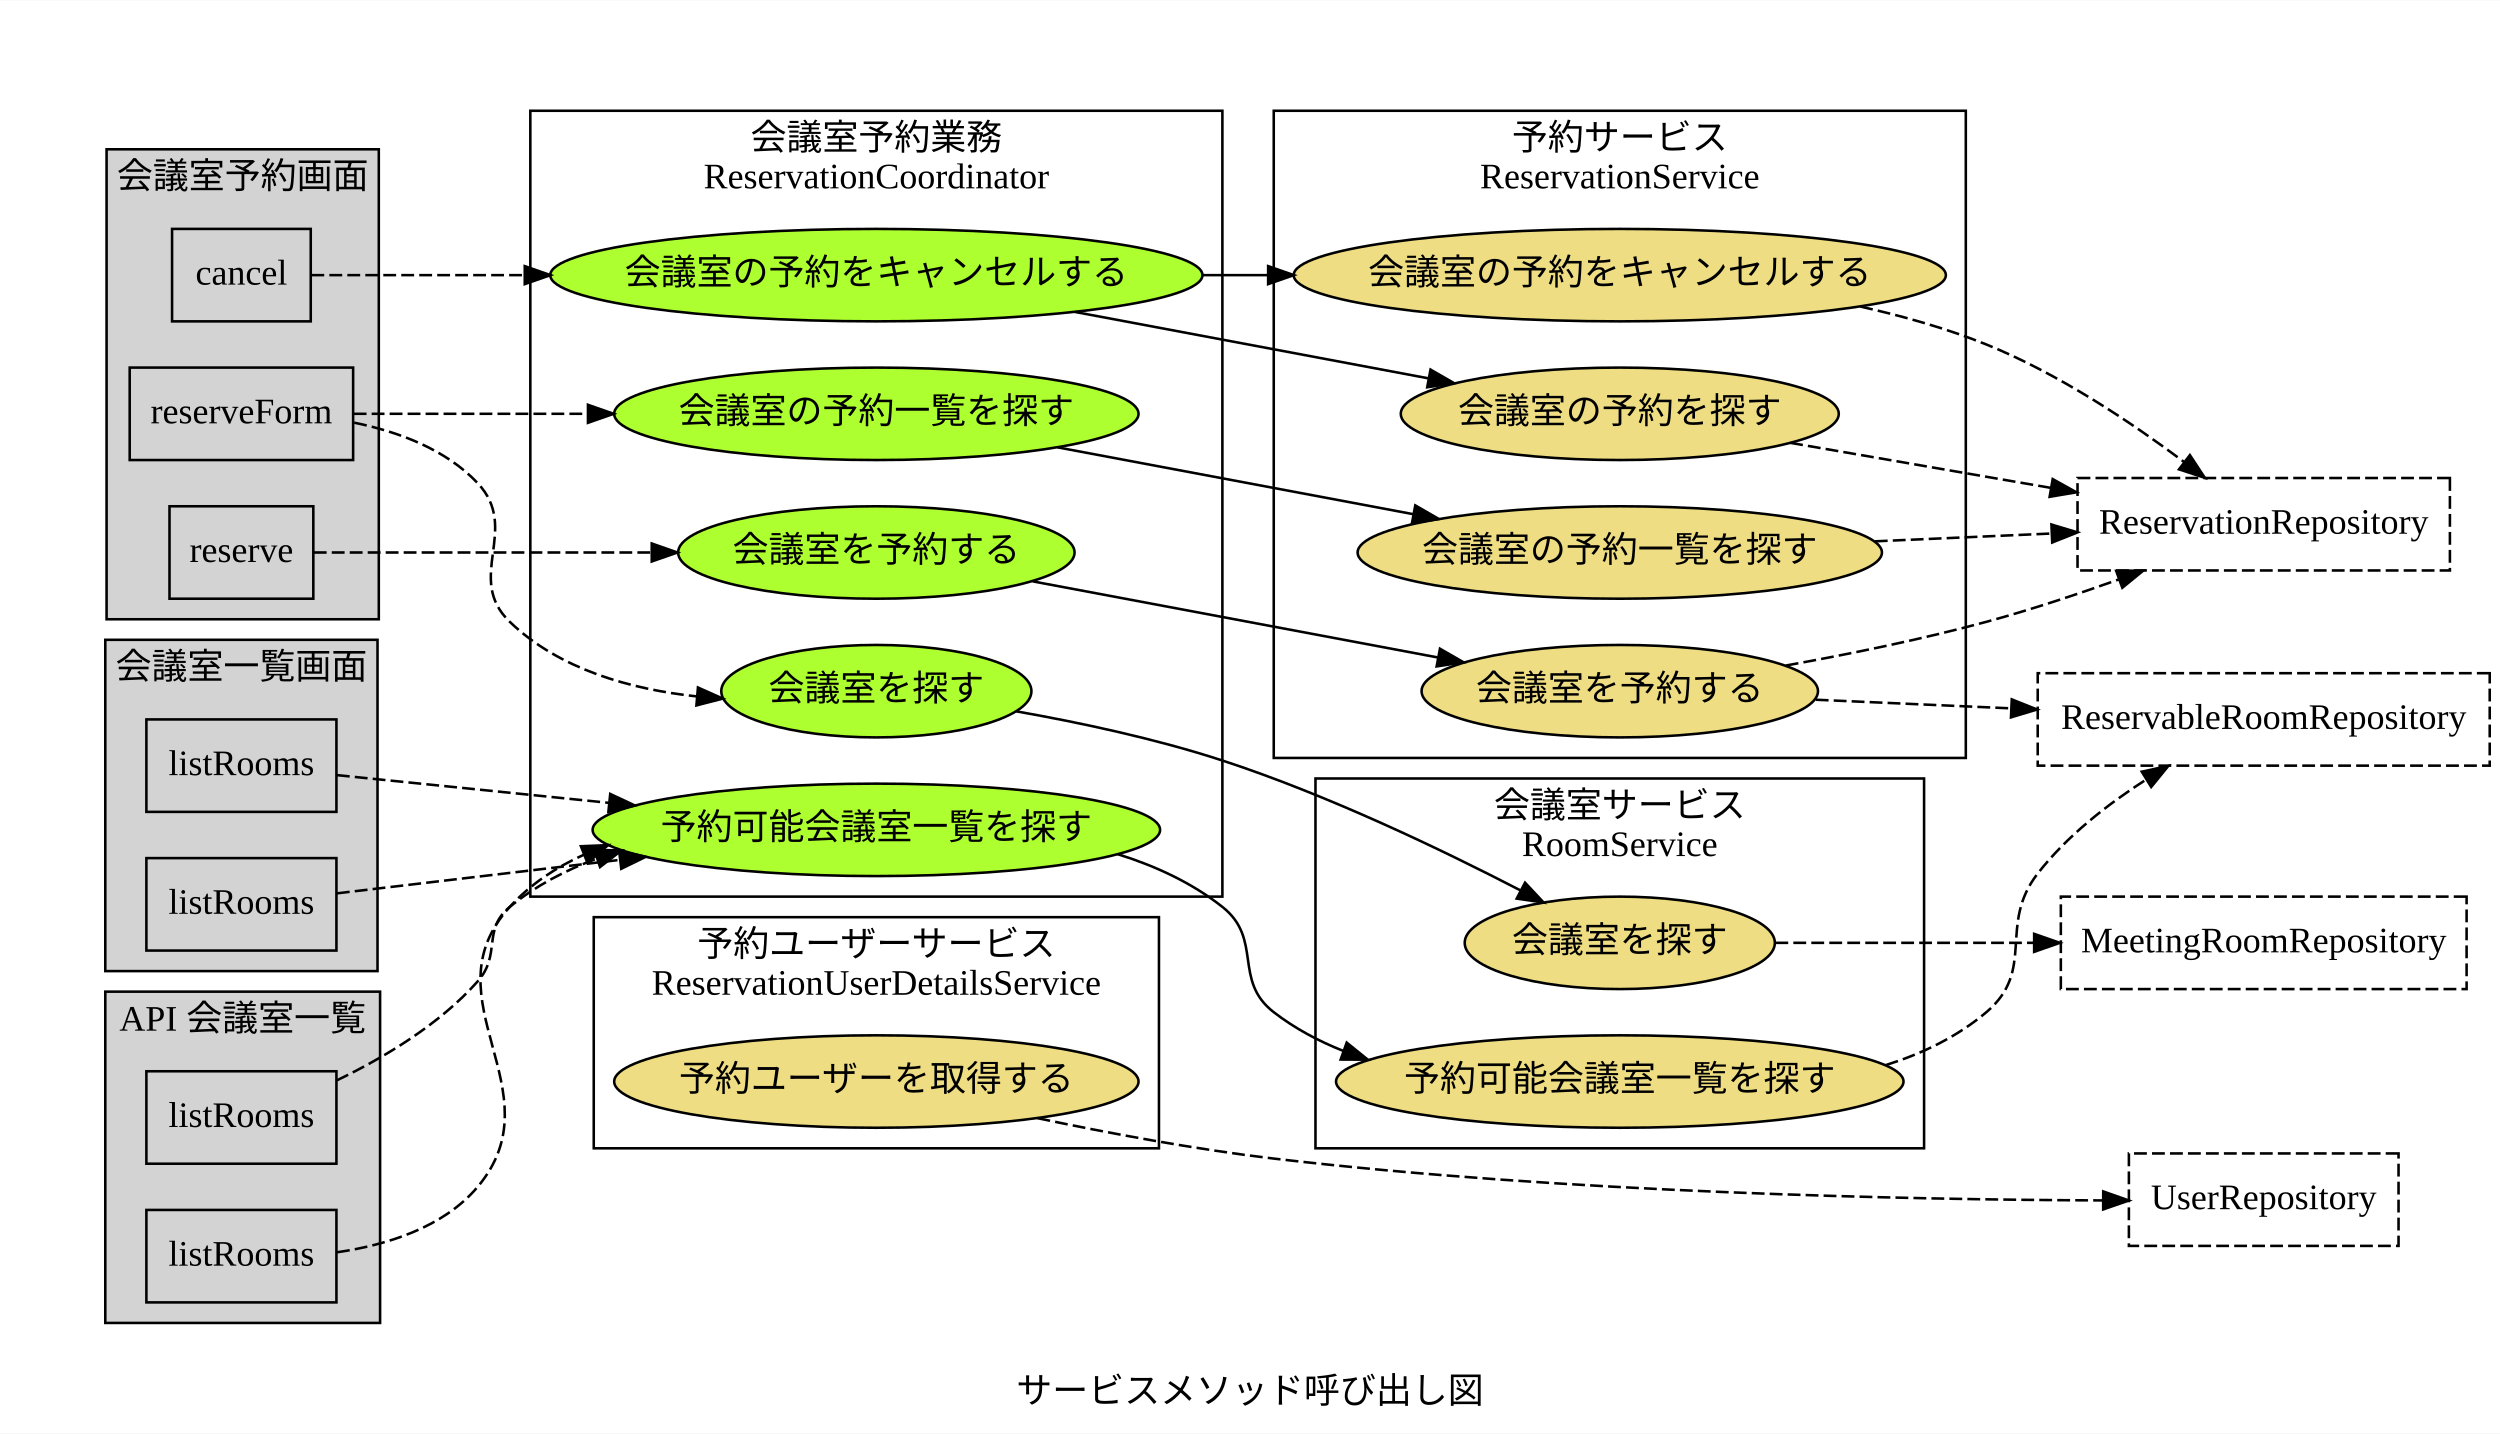
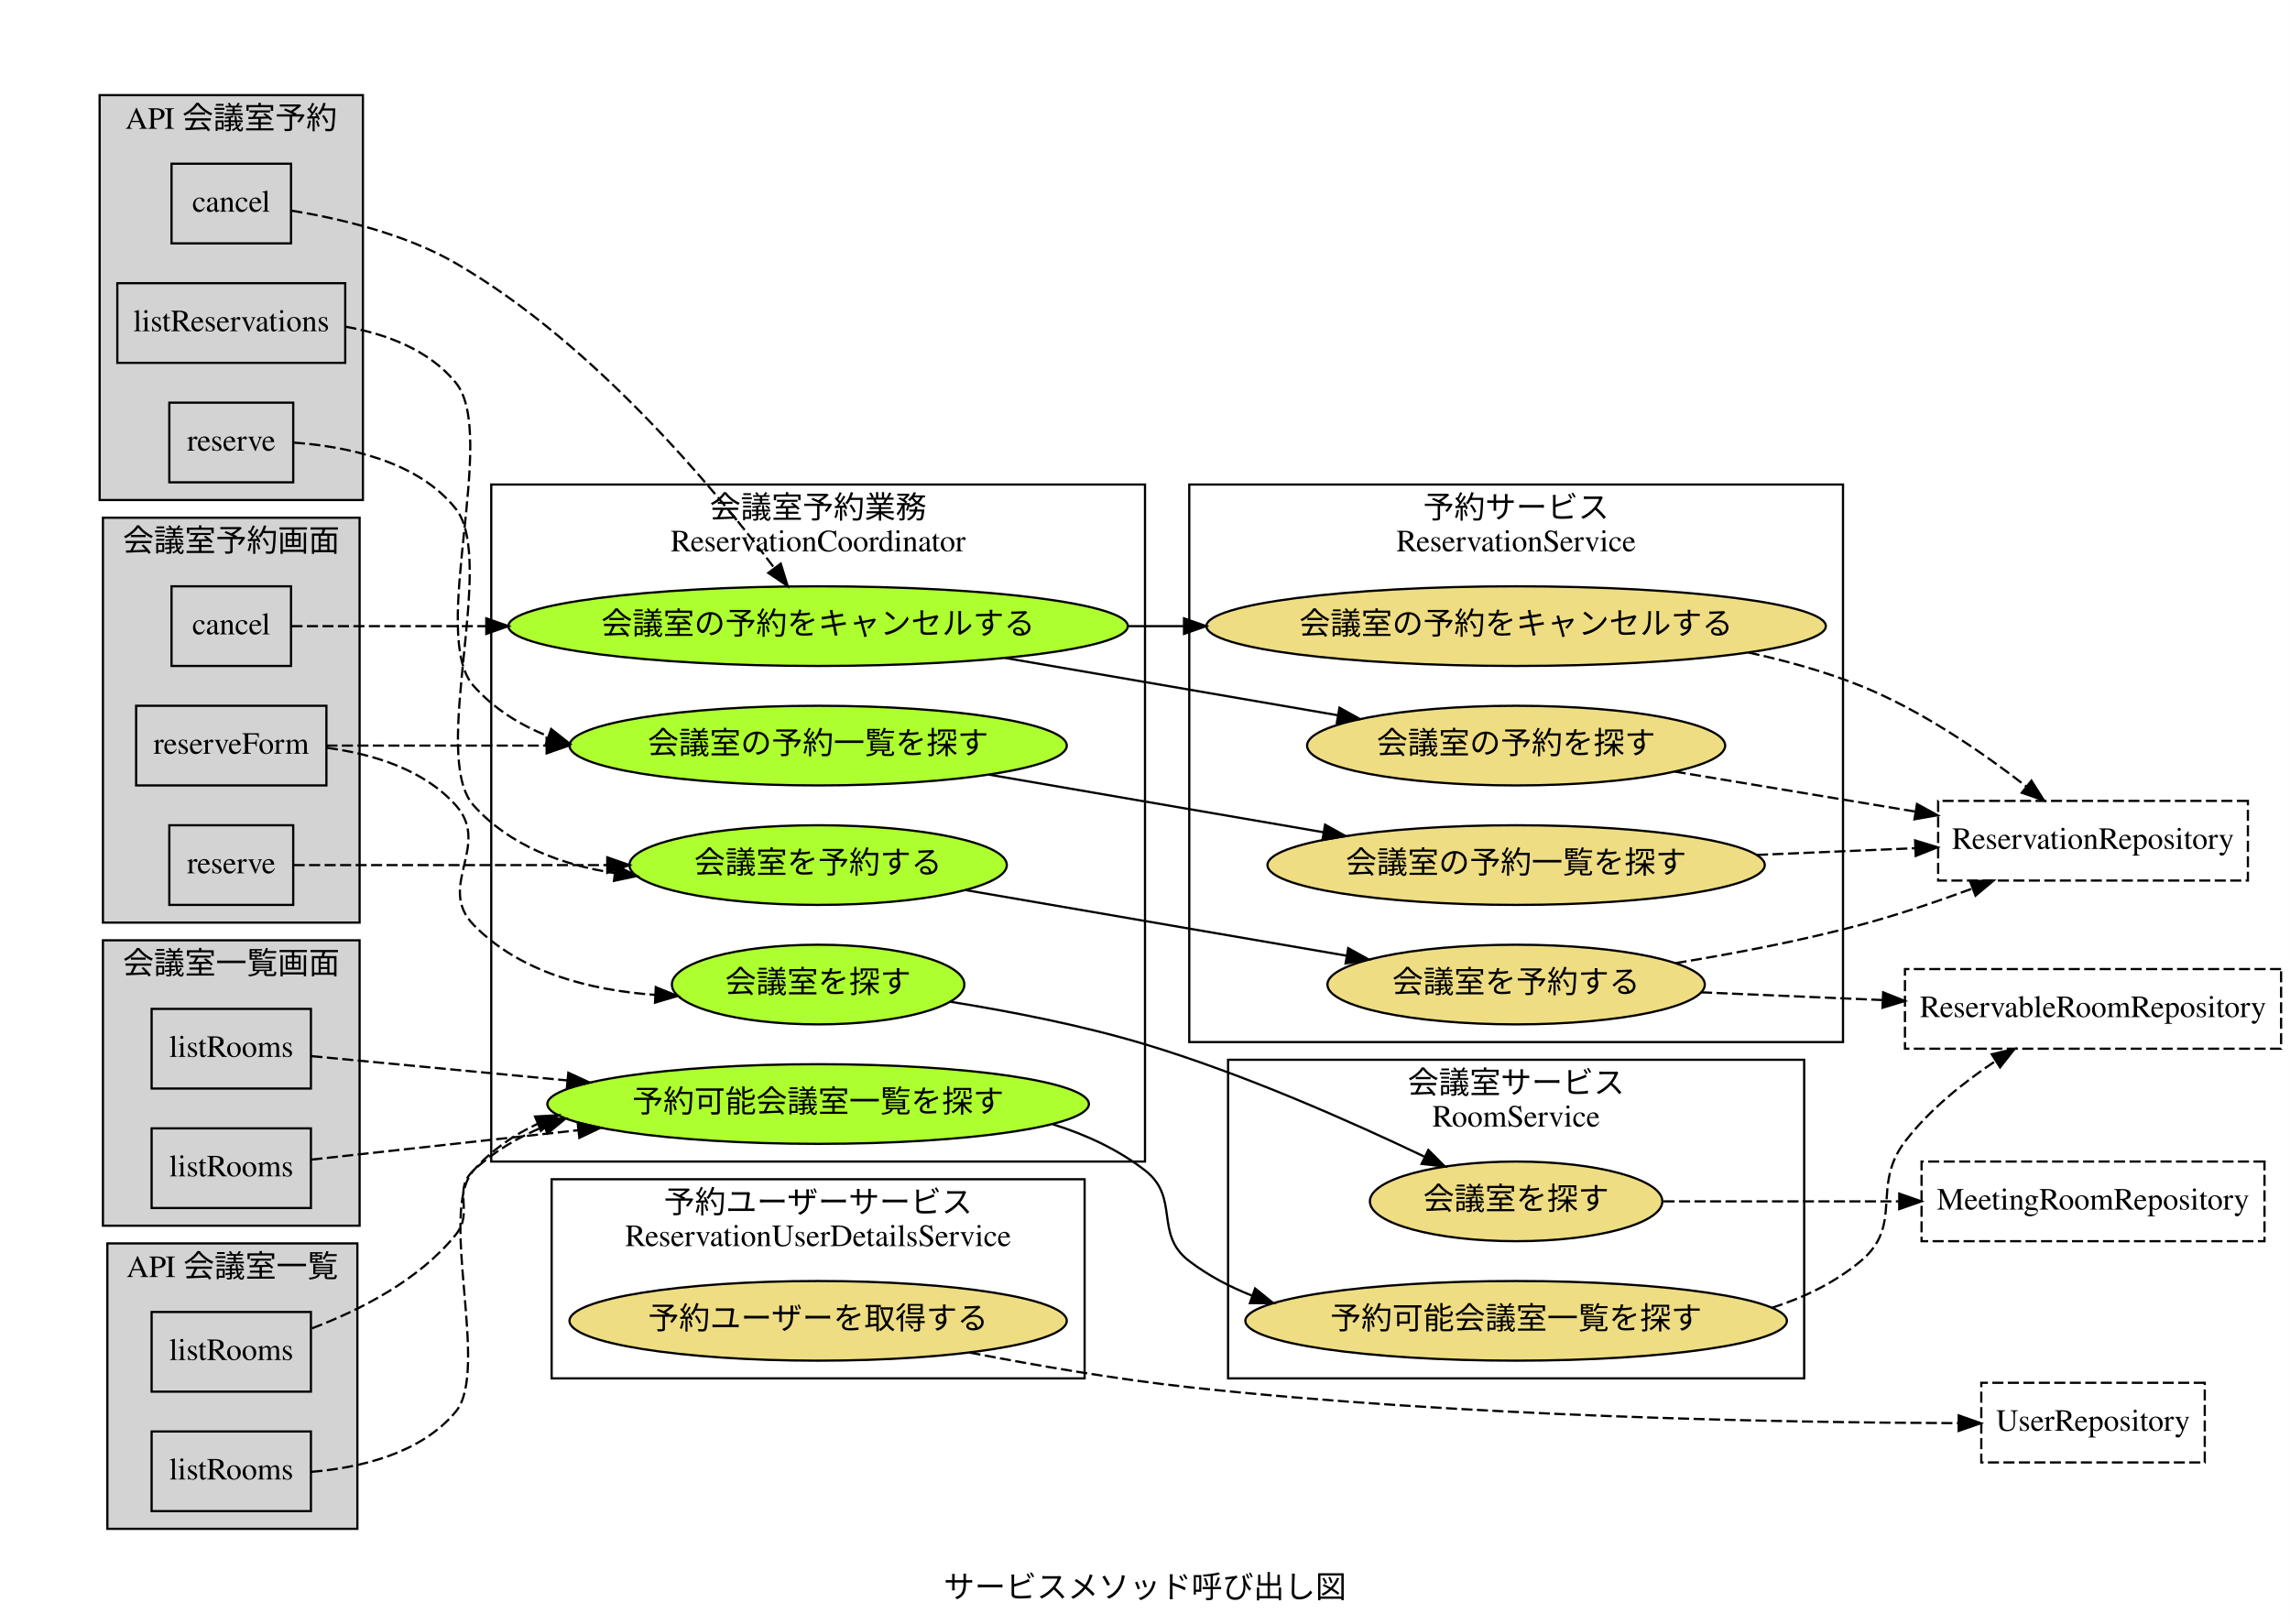
- <svg xmlns="http://www.w3.org/2000/svg" xmlns:xlink="http://www.w3.org/1999/xlink" width="973px" height="558px" viewBox="0.00 0.00 973.46 558.00">
-   <g id="graph0" class="graph" transform="scale(1.0 1.0) rotate(0) translate(4 554)">
-     <polygon fill="white" stroke="none" points="-4,4 -4,-554 969.455,-554 969.455,4 -4,4" />
-     <text text-anchor="middle" x="482.728" y="-7.8" font-family="Times New Roman,serif" font-size="14.00">
-             サービスメソッド呼び出し図
-         </text>
+ <svg xmlns="http://www.w3.org/2000/svg" xmlns:xlink="http://www.w3.org/1999/xlink" width="1035px" height="734px" viewBox="0.00 0.00 1034.95 734.00">
+   <g id="graph0" class="graph" transform="scale(1.0 1.0) rotate(0) translate(4 730)">
+     <polygon fill="white" stroke="transparent" points="-4,4 -4,-730 1030.95,-730 1030.95,4 -4,4" />
+     <text text-anchor="middle" x="513.48" y="-7.8" font-family="Times,serif" font-size="14.00">サービスメソッド呼び出し図</text>
    <g id="clust1" class="cluster">
            </g>
    <g id="clust2" class="cluster">
-       <polygon fill="none" stroke="black" points="491.978,-259 491.978,-511 761.455,-511 761.455,-259 491.978,-259" />
-       <text text-anchor="middle" x="626.716" y="-495.8" font-family="Times New Roman,serif" font-size="14.00">
-                 予約サービス
-             </text>
-       <text text-anchor="middle" x="626.716" y="-480.8" font-family="Times New Roman,serif" font-size="14.00">
+       <polygon fill="none" stroke="black" points="533.48,-259 533.48,-511 828.95,-511 828.95,-259 533.48,-259" />
+       <text text-anchor="middle" x="681.21" y="-495.8" font-family="Times,serif" font-size="14.00">予約サービス</text>
+       <text text-anchor="middle" x="681.21" y="-480.8" font-family="Times,serif" font-size="14.00">
                ReservationService
            </text>
    </g>
    <g id="clust3" class="cluster">
-       <polygon fill="none" stroke="black" points="202.5,-205 202.5,-511 471.978,-511 471.978,-205 202.5,-205" />
-       <text text-anchor="middle" x="337.239" y="-495.8" font-family="Times New Roman,serif" font-size="14.00">
-                 会議室予約業務
-             </text>
-       <text text-anchor="middle" x="337.239" y="-480.8" font-family="Times New Roman,serif" font-size="14.00">
+       <polygon fill="none" stroke="black" points="218,-205 218,-511 513.48,-511 513.48,-205 218,-205" />
+       <text text-anchor="middle" x="365.74" y="-495.8" font-family="Times,serif" font-size="14.00">会議室予約業務</text>
+       <text text-anchor="middle" x="365.74" y="-480.8" font-family="Times,serif" font-size="14.00">
                ReservationCoordinator
            </text>
    </g>
    <g id="clust4" class="cluster">
-       <polygon fill="none" stroke="black" points="508.226,-107 508.226,-251 745.206,-251 745.206,-107 508.226,-107" />
-       <text text-anchor="middle" x="626.716" y="-235.8" font-family="Times New Roman,serif" font-size="14.00">
-                 会議室サービス
-             </text>
-       <text text-anchor="middle" x="626.716" y="-220.8" font-family="Times New Roman,serif" font-size="14.00">
-                 RoomService
+       <polygon fill="none" stroke="black" points="551.02,-107 551.02,-251 811.4,-251 811.4,-107 551.02,-107" />
+       <text text-anchor="middle" x="681.21" y="-235.8" font-family="Times,serif" font-size="14.00">会議室サービス</text>
+       <text text-anchor="middle" x="681.21" y="-220.8" font-family="Times,serif" font-size="14.00">RoomService
            </text>
    </g>
    <g id="clust5" class="cluster">
-       <polygon fill="none" stroke="black" points="227.198,-107 227.198,-197 447.28,-197 447.28,-107 227.198,-107" />
-       <text text-anchor="middle" x="337.239" y="-181.8" font-family="Times New Roman,serif" font-size="14.00">
-                 予約ユーザーサービス
-             </text>
-       <text text-anchor="middle" x="337.239" y="-166.8" font-family="Times New Roman,serif" font-size="14.00">
+       <polygon fill="none" stroke="black" points="245.3,-107 245.3,-197 486.18,-197 486.18,-107 245.3,-107" />
+       <text text-anchor="middle" x="365.74" y="-181.8" font-family="Times,serif" font-size="14.00">予約ユーザーサービス
+             </text>
+       <text text-anchor="middle" x="365.74" y="-166.8" font-family="Times,serif" font-size="14.00">
                ReservationUserDetailsService
            </text>
    </g>
    <g id="clust6" class="cluster">
            </g>
    <g id="clust7" class="cluster">
-       <polygon fill="lightgrey" stroke="black" points="37.5,-313 37.5,-496 143.5,-496 143.5,-313 37.5,-313" />
-       <text text-anchor="middle" x="90.5" y="-480.8" font-family="Times New Roman,serif" font-size="14.00">
-                 会議室予約画面
-             </text>
+       <polygon fill="lightgrey" stroke="black" points="42.5,-313 42.5,-496 158.5,-496 158.5,-313 42.5,-313" />
+       <text text-anchor="middle" x="100.5" y="-480.8" font-family="Times,serif" font-size="14.00">会議室予約画面</text>
    </g>
    <g id="clust8" class="cluster">
-       <polygon fill="lightgrey" stroke="black" points="37,-176 37,-305 143,-305 143,-176 37,-176" />
-       <text text-anchor="middle" x="90" y="-289.8" font-family="Times New Roman,serif" font-size="14.00">会議室一覧画面
-             </text>
+       <polygon fill="lightgrey" stroke="black" points="44.5,-39 44.5,-168 157.5,-168 157.5,-39 44.5,-39" />
+       <text text-anchor="middle" x="101" y="-152.8" font-family="Times,serif" font-size="14.00">API 会議室一覧</text>
    </g>
    <g id="clust9" class="cluster">
-       <polygon fill="lightgrey" stroke="black" points="37,-39 37,-168 144,-168 144,-39 37,-39" />
-       <text text-anchor="middle" x="90.5" y="-152.8" font-family="Times New Roman,serif" font-size="14.00">API
-                 会議室一覧
-             </text>
+       <polygon fill="lightgrey" stroke="black" points="41,-504 41,-687 160,-687 160,-504 41,-504" />
+       <text text-anchor="middle" x="100.5" y="-671.8" font-family="Times,serif" font-size="14.00">API 会議室予約</text>
+     </g>
+     <g id="clust10" class="cluster">
+       <polygon fill="lightgrey" stroke="black" points="42.5,-176 42.5,-305 158.5,-305 158.5,-176 42.5,-176" />
+       <text text-anchor="middle" x="100.5" y="-289.8" font-family="Times,serif" font-size="14.00">会議室一覧画面</text>
    </g>
    <g id="node1" class="node">
      <g id="a_node1">
        <a xlink:href="https://github.com/system-sekkei/library/tree/master/src/main/java/mrs/application/coordinator/reservation/ReservationCoordinator.java" xlink:title="ReservationCoordinator.cancelReservedMeetingRoom(ReservationId)">
-           <ellipse fill="greenyellow" stroke="black" cx="337.239" cy="-447" rx="126.978" ry="18" />
-           <text text-anchor="middle" x="337.239" y="-443.3" font-family="Times New Roman,serif" font-size="14.00">会議室の予約をキャンセルする
+           <ellipse fill="greenyellow" stroke="black" cx="365.74" cy="-447" rx="139.98" ry="18" />
+           <text text-anchor="middle" x="365.74" y="-443.3" font-family="Times,serif" font-size="14.00">
+                         会議室の予約をキャンセルする
                    </text>
        </a>
      </g>
    </g>
    <g id="node2" class="node">
      <g id="a_node2">
        <a xlink:href="https://github.com/system-sekkei/library/tree/master/src/main/java/mrs/application/service/reservation/ReservationService.java" xlink:title="ReservationService.cancel(Reservation)">
-           <ellipse fill="#eedd82" stroke="black" cx="626.716" cy="-447" rx="126.978" ry="18" />
-           <text text-anchor="middle" x="626.716" y="-443.3" font-family="Times New Roman,serif" font-size="14.00">会議室の予約をキャンセルする
+           <ellipse fill="#eedd82" stroke="black" cx="681.21" cy="-447" rx="139.98" ry="18" />
+           <text text-anchor="middle" x="681.21" y="-443.3" font-family="Times,serif" font-size="14.00">
+                         会議室の予約をキャンセルする
                    </text>
        </a>
      </g>
    </g>
    <g id="edge1" class="edge">
-       <path fill="none" stroke="black" d="M464.331,-447C472.696,-447 481.143,-447 489.555,-447" />
-       <polygon fill="black" stroke="black" points="489.791,-450.5 499.791,-447 489.791,-443.5 489.791,-450.5" />
+       <path fill="none" stroke="black" d="M505.6,-447C513.98,-447 522.44,-447 530.86,-447" />
+       <polygon fill="black" stroke="black" points="531.11,-450.5 541.11,-447 531.11,-443.5 531.11,-450.5" />
    </g>
    <g id="node3" class="node">
      <g id="a_node3">
        <a xlink:href="https://github.com/system-sekkei/library/tree/master/src/main/java/mrs/application/service/reservation/ReservationService.java" xlink:title="ReservationService.findOne(ReservationId)">
-           <ellipse fill="#eedd82" stroke="black" cx="626.716" cy="-393" rx="85.285" ry="18" />
-           <text text-anchor="middle" x="626.716" y="-389.3" font-family="Times New Roman,serif" font-size="14.00">会議室の予約を探す
+           <ellipse fill="#eedd82" stroke="black" cx="681.21" cy="-393" rx="94.48" ry="18" />
+           <text text-anchor="middle" x="681.21" y="-389.3" font-family="Times,serif" font-size="14.00">
+                         会議室の予約を探す
                    </text>
        </a>
      </g>
    </g>
    <g id="edge2" class="edge">
-       <path fill="none" stroke="black" d="M414.523,-432.671C457.179,-424.658 510.087,-414.72 552.275,-406.795" />
-       <polygon fill="black" stroke="black" points="553.022,-410.216 562.204,-404.93 551.73,-403.337 553.022,-410.216" />
-     </g>
-     <g id="node22" class="node">
-       <polygon fill="none" stroke="black" stroke-dasharray="5,2" points="949.955,-368 804.955,-368 804.955,-332 949.955,-332 949.955,-368" />
-       <text text-anchor="middle" x="877.455" y="-346.3" font-family="Times New Roman,serif" font-size="14.00">
+       <path fill="none" stroke="black" d="M450.33,-432.6C496.97,-424.57 554.74,-414.61 600.7,-406.7" />
+       <polygon fill="black" stroke="black" points="601.36,-410.13 610.62,-404.99 600.17,-403.24 601.36,-410.13" />
+     </g>
+     <g id="node25" class="node">
+       <polygon fill="none" stroke="black" stroke-dasharray="5,2" points="1011.95,-368 871.95,-368 871.95,-332 1011.95,-332 1011.95,-368" />
+       <text text-anchor="middle" x="941.95" y="-346.3" font-family="Times,serif" font-size="14.00">
                ReservationRepository
            </text>
    </g>
-     <g id="edge15" class="edge">
-       <path fill="none" stroke="black" stroke-dasharray="5,2" d="M720.34,-434.772C737.023,-431.056 754.009,-426.237 769.455,-420 797.496,-408.677 825.994,-389.582 846.521,-374.194" />
-       <polygon fill="black" stroke="black" points="848.709,-376.927 854.53,-368.074 844.459,-371.364 848.709,-376.927" />
-     </g>
-     <g id="edge16" class="edge">
-       <path fill="none" stroke="black" stroke-dasharray="5,2" d="M693.069,-381.702C724.115,-376.335 761.549,-369.864 794.478,-364.172" />
-       <polygon fill="black" stroke="black" points="795.283,-367.584 804.541,-362.432 794.091,-360.687 795.283,-367.584" />
+     <g id="edge18" class="edge">
+       <path fill="none" stroke="black" stroke-dasharray="5,2" d="M786.27,-435.04C803.55,-431.31 821.01,-426.41 836.95,-420 864.33,-408.98 891.89,-389.99 911.76,-374.57" />
+       <polygon fill="black" stroke="black" points="914.11,-377.16 919.77,-368.21 909.76,-371.68 914.11,-377.16" />
+     </g>
+     <g id="edge19" class="edge">
+       <path fill="none" stroke="black" stroke-dasharray="5,2" d="M752.91,-381.25C786.55,-375.66 826.9,-368.95 861.58,-363.19" />
+       <polygon fill="black" stroke="black" points="862.39,-366.6 871.68,-361.51 861.24,-359.7 862.39,-366.6" />
    </g>
    <g id="node4" class="node">
      <g id="a_node4">
        <a xlink:href="https://github.com/system-sekkei/library/tree/master/src/main/java/mrs/application/coordinator/reservation/ReservationCoordinator.java" xlink:title="ReservationCoordinator.searchReservations(ReservableRoomId)">
-           <ellipse fill="greenyellow" stroke="black" cx="337.239" cy="-393" rx="102.082" ry="18" />
-           <text text-anchor="middle" x="337.239" y="-389.3" font-family="Times New Roman,serif" font-size="14.00">会議室の予約一覧を探す
+           <ellipse fill="greenyellow" stroke="black" cx="365.74" cy="-393" rx="112.38" ry="18" />
+           <text text-anchor="middle" x="365.74" y="-389.3" font-family="Times,serif" font-size="14.00">
+                         会議室の予約一覧を探す
                    </text>
        </a>
      </g>
    </g>
    <g id="node5" class="node">
      <g id="a_node5">
        <a xlink:href="https://github.com/system-sekkei/library/tree/master/src/main/java/mrs/application/service/reservation/ReservationService.java" xlink:title="ReservationService.findReservations(ReservableRoomId)">
-           <ellipse fill="#eedd82" stroke="black" cx="626.716" cy="-339" rx="102.082" ry="18" />
-           <text text-anchor="middle" x="626.716" y="-335.3" font-family="Times New Roman,serif" font-size="14.00">会議室の予約一覧を探す
+           <ellipse fill="#eedd82" stroke="black" cx="681.21" cy="-339" rx="112.38" ry="18" />
+           <text text-anchor="middle" x="681.21" y="-335.3" font-family="Times,serif" font-size="14.00">
+                         会議室の予約一覧を探す
                    </text>
        </a>
      </g>
    </g>
    <g id="edge3" class="edge">
-       <path fill="none" stroke="black" d="M407.829,-379.928C449.607,-372.08 502.894,-362.071 546.313,-353.915" />
-       <polygon fill="black" stroke="black" points="547.087,-357.331 556.269,-352.045 545.795,-350.451 547.087,-357.331" />
-     </g>
-     <g id="edge17" class="edge">
-       <path fill="none" stroke="black" stroke-dasharray="5,2" d="M726.024,-343.347C748.767,-344.353 772.726,-345.413 794.674,-346.383" />
-       <polygon fill="black" stroke="black" points="794.792,-349.892 804.937,-346.837 795.101,-342.899 794.792,-349.892" />
+       <path fill="none" stroke="black" d="M443.02,-379.86C488.7,-371.99 546.9,-361.97 594.21,-353.82" />
+       <polygon fill="black" stroke="black" points="594.87,-357.25 604.13,-352.11 593.68,-350.35 594.87,-357.25" />
+     </g>
+     <g id="edge20" class="edge">
+       <path fill="none" stroke="black" stroke-dasharray="5,2" d="M790.07,-343.59C814,-344.6 838.94,-345.66 861.49,-346.62" />
+       <polygon fill="black" stroke="black" points="861.53,-350.13 871.67,-347.05 861.82,-343.13 861.53,-350.13" />
    </g>
    <g id="node6" class="node">
      <g id="a_node6">
        <a xlink:href="https://github.com/system-sekkei/library/tree/master/src/main/java/mrs/application/coordinator/reservation/ReservationCoordinator.java" xlink:title="ReservationCoordinator.reserveMeetingRoom(ReservedTime, ReservableRoom, ReservationUserDetails)">
-           <ellipse fill="greenyellow" stroke="black" cx="337.239" cy="-339" rx="77.187" ry="18" />
-           <text text-anchor="middle" x="337.239" y="-335.3" font-family="Times New Roman,serif" font-size="14.00">会議室を予約する
+           <ellipse fill="greenyellow" stroke="black" cx="365.74" cy="-339" rx="85.29" ry="18" />
+           <text text-anchor="middle" x="365.74" y="-335.3" font-family="Times,serif" font-size="14.00">
+                         会議室を予約する
                    </text>
        </a>
      </g>
    </g>
    <g id="node7" class="node">
      <g id="a_node7">
        <a xlink:href="https://github.com/system-sekkei/library/tree/master/src/main/java/mrs/application/service/reservation/ReservationService.java" xlink:title="ReservationService.reserve(Reservation)">
-           <ellipse fill="#eedd82" stroke="black" cx="626.716" cy="-285" rx="77.187" ry="18" />
-           <text text-anchor="middle" x="626.716" y="-281.3" font-family="Times New Roman,serif" font-size="14.00">会議室を予約する
+           <ellipse fill="#eedd82" stroke="black" cx="681.21" cy="-285" rx="85.29" ry="18" />
+           <text text-anchor="middle" x="681.21" y="-281.3" font-family="Times,serif" font-size="14.00">
+                         会議室を予約する
                    </text>
        </a>
      </g>
    </g>
    <g id="edge4" class="edge">
-       <path fill="none" stroke="black" d="M398.154,-327.746C444.088,-319.117 507.577,-307.191 555.826,-298.128" />
-       <polygon fill="black" stroke="black" points="556.697,-301.526 565.879,-296.24 555.404,-294.646 556.697,-301.526" />
-     </g>
-     <g id="edge19" class="edge">
-       <path fill="none" stroke="black" stroke-dasharray="5,2" d="M691.338,-294.979C715.933,-299.394 744.19,-305.15 769.455,-312 786.473,-316.614 804.661,-322.642 821.125,-328.534" />
-       <polygon fill="black" stroke="black" points="820.003,-331.85 830.597,-331.975 822.393,-325.271 820.003,-331.85" />
-     </g>
-     <g id="node23" class="node">
-       <polygon fill="none" stroke="black" stroke-dasharray="5,2" points="965.455,-292 789.455,-292 789.455,-256 965.455,-256 965.455,-292" />
-       <text text-anchor="middle" x="877.455" y="-270.3" font-family="Times New Roman,serif" font-size="14.00">
+       <path fill="none" stroke="black" d="M432.45,-327.68C482.71,-319.02 552.09,-307.07 604.64,-298.02" />
+       <polygon fill="black" stroke="black" points="605.32,-301.45 614.58,-296.31 604.14,-294.55 605.32,-301.45" />
+     </g>
+     <g id="edge22" class="edge">
+       <path fill="none" stroke="black" stroke-dasharray="5,2" d="M753.27,-294.69C779.76,-299 809.95,-304.77 836.95,-312 853.56,-316.45 871.26,-322.42 887.25,-328.32" />
+       <polygon fill="black" stroke="black" points="886.38,-331.73 896.97,-331.97 888.84,-325.18 886.38,-331.73" />
+     </g>
+     <g id="node26" class="node">
+       <polygon fill="none" stroke="black" stroke-dasharray="5,2" points="1026.95,-292 856.95,-292 856.95,-256 1026.95,-256 1026.95,-292" />
+       <text text-anchor="middle" x="941.95" y="-270.3" font-family="Times,serif" font-size="14.00">
                ReservableRoomRepository
            </text>
    </g>
-     <g id="edge18" class="edge">
-       <path fill="none" stroke="black" stroke-dasharray="5,2" d="M703.021,-281.67C726.899,-280.614 753.651,-279.431 778.861,-278.316" />
-       <polygon fill="black" stroke="black" points="779.347,-281.798 789.183,-277.859 779.038,-274.805 779.347,-281.798" />
+     <g id="edge21" class="edge">
+       <path fill="none" stroke="black" stroke-dasharray="5,2" d="M764.79,-281.49C790.89,-280.38 819.92,-279.15 846.77,-278" />
+       <polygon fill="black" stroke="black" points="847.09,-281.49 856.94,-277.57 846.8,-274.5 847.09,-281.49" />
    </g>
    <g id="node8" class="node">
      <g id="a_node8">
        <a xlink:href="https://github.com/system-sekkei/library/tree/master/src/main/java/mrs/application/coordinator/reservation/ReservationCoordinator.java" xlink:title="ReservationCoordinator.searchMeetingRoom(RoomId)">
-           <ellipse fill="greenyellow" stroke="black" cx="337.239" cy="-285" rx="60.389" ry="18" />
-           <text text-anchor="middle" x="337.239" y="-281.3" font-family="Times New Roman,serif" font-size="14.00">会議室を探す
+           <ellipse fill="greenyellow" stroke="black" cx="365.74" cy="-285" rx="66.09" ry="18" />
+           <text text-anchor="middle" x="365.74" y="-281.3" font-family="Times,serif" font-size="14.00">
+                         会議室を探す
                    </text>
        </a>
      </g>
    </g>
    <g id="node9" class="node">
      <g id="a_node9">
        <a xlink:href="https://github.com/system-sekkei/library/tree/master/src/main/java/mrs/application/service/room/RoomService.java" xlink:title="RoomService.findMeetingRoom(RoomId)">
-           <ellipse fill="#eedd82" stroke="black" cx="626.716" cy="-187" rx="60.389" ry="18" />
-           <text text-anchor="middle" x="626.716" y="-183.3" font-family="Times New Roman,serif" font-size="14.00">会議室を探す
+           <ellipse fill="#eedd82" stroke="black" cx="681.21" cy="-187" rx="66.09" ry="18" />
+           <text text-anchor="middle" x="681.21" y="-183.3" font-family="Times,serif" font-size="14.00">
+                         会議室を探す
                    </text>
        </a>
      </g>
    </g>
    <g id="edge5" class="edge">
-       <path fill="none" stroke="black" d="M391.697,-277.153C416.468,-272.771 446.086,-266.463 471.978,-258 513.004,-244.59 557.537,-223.21 588.061,-207.411" />
-       <polygon fill="black" stroke="black" points="589.826,-210.438 597.065,-202.703 586.582,-204.235 589.826,-210.438" />
-     </g>
-     <g id="node20" class="node">
-       <polygon fill="none" stroke="black" stroke-dasharray="5,2" points="956.455,-205 798.455,-205 798.455,-169 956.455,-169 956.455,-205" />
-       <text text-anchor="middle" x="877.455" y="-183.3" font-family="Times New Roman,serif" font-size="14.00">
+       <path fill="none" stroke="black" d="M425.64,-277.2C452.72,-272.85 485.07,-266.55 513.48,-258 557.9,-244.63 606.46,-223.11 639.66,-207.26" />
+       <polygon fill="black" stroke="black" points="641.53,-210.24 649.02,-202.75 638.49,-203.94 641.53,-210.24" />
+     </g>
+     <g id="node23" class="node">
+       <polygon fill="none" stroke="black" stroke-dasharray="5,2" points="1019.45,-205 864.45,-205 864.45,-169 1019.45,-169 1019.45,-205" />
+       <text text-anchor="middle" x="941.95" y="-183.3" font-family="Times,serif" font-size="14.00">
                MeetingRoomRepository
            </text>
    </g>
-     <g id="edge20" class="edge">
-       <path fill="none" stroke="black" stroke-dasharray="5,2" d="M687.295,-187C717.383,-187 754.49,-187 787.846,-187" />
-       <polygon fill="black" stroke="black" points="788.066,-190.5 798.066,-187 788.066,-183.5 788.066,-190.5" />
+     <g id="edge23" class="edge">
+       <path fill="none" stroke="black" stroke-dasharray="5,2" d="M747.84,-187C780.13,-187 819.49,-187 854.23,-187" />
+       <polygon fill="black" stroke="black" points="854.37,-190.5 864.37,-187 854.37,-183.5 854.37,-190.5" />
    </g>
    <g id="node10" class="node">
      <g id="a_node10">
        <a xlink:href="https://github.com/system-sekkei/library/tree/master/src/main/java/mrs/application/coordinator/reservation/ReservationCoordinator.java" xlink:title="ReservationCoordinator.searchReservableRooms(ReservedDate)">
-           <ellipse fill="greenyellow" stroke="black" cx="337.239" cy="-231" rx="110.48" ry="18" />
-           <text text-anchor="middle" x="337.239" y="-227.3" font-family="Times New Roman,serif" font-size="14.00">予約可能会議室一覧を探す
+           <ellipse fill="greenyellow" stroke="black" cx="365.74" cy="-231" rx="122.38" ry="18" />
+           <text text-anchor="middle" x="365.74" y="-227.3" font-family="Times,serif" font-size="14.00">
+                         予約可能会議室一覧を探す
                    </text>
        </a>
      </g>
    </g>
    <g id="node11" class="node">
      <g id="a_node11">
        <a xlink:href="https://github.com/system-sekkei/library/tree/master/src/main/java/mrs/application/service/room/RoomService.java" xlink:title="RoomService.findReservableRooms(ReservedDate)">
-           <ellipse fill="#eedd82" stroke="black" cx="626.716" cy="-133" rx="110.48" ry="18" />
-           <text text-anchor="middle" x="626.716" y="-129.3" font-family="Times New Roman,serif" font-size="14.00">予約可能会議室一覧を探す
+           <ellipse fill="#eedd82" stroke="black" cx="681.21" cy="-133" rx="122.38" ry="18" />
+           <text text-anchor="middle" x="681.21" y="-129.3" font-family="Times,serif" font-size="14.00">
+                         予約可能会議室一覧を探す
                    </text>
        </a>
      </g>
    </g>
    <g id="edge6" class="edge">
-       <path fill="none" stroke="black" d="M431.265,-221.515C445.92,-216.936 460.123,-210.369 471.978,-201 487.884,-188.429 475.937,-172.4 491.978,-160 500.143,-153.687 509.404,-148.742 519.151,-144.88" />
-       <polygon fill="black" stroke="black" points="520.381,-148.157 528.624,-141.501 518.029,-141.564 520.381,-148.157" />
-     </g>
-     <g id="edge21" class="edge">
-       <path fill="none" stroke="black" stroke-dasharray="5,2" d="M730.294,-139.401C744.561,-143.875 758.172,-150.454 769.455,-160 788.994,-176.53 773.746,-193.795 789.455,-214 800.752,-228.53 816.554,-240.886 831.596,-250.54" />
-       <polygon fill="black" stroke="black" points="829.973,-253.651 840.325,-255.908 833.64,-247.688 829.973,-253.651" />
+       <path fill="none" stroke="black" d="M471.76,-221.86C486.78,-217.17 501.25,-210.48 513.48,-201 529.5,-188.58 517.33,-172.26 533.48,-160 542.08,-153.46 551.78,-148.34 561.99,-144.34" />
+       <polygon fill="black" stroke="black" points="563.23,-147.62 571.49,-140.98 560.9,-141.02 563.23,-147.62" />
+     </g>
+     <g id="edge24" class="edge">
+       <path fill="none" stroke="black" stroke-dasharray="5,2" d="M796.88,-138.92C811.46,-143.56 825.32,-150.31 836.95,-160 856.62,-176.38 841.41,-193.67 856.95,-214 867.96,-228.4 883.38,-240.79 898.01,-250.51" />
+       <polygon fill="black" stroke="black" points="896.18,-253.49 906.49,-255.91 899.94,-247.59 896.18,-253.49" />
    </g>
    <g id="node12" class="node">
      <g id="a_node12">
        <a xlink:href="https://github.com/system-sekkei/library/tree/master/src/main/java/mrs/application/service/user/ReservationUserDetailsService.java" xlink:title="ReservationUserDetailsService.loadUserByUsername(String)">
-           <ellipse fill="#eedd82" stroke="black" cx="337.239" cy="-133" rx="102.082" ry="18" />
-           <text text-anchor="middle" x="337.239" y="-129.3" font-family="Times New Roman,serif" font-size="14.00">予約ユーザーを取得する
-                     </text>
-         </a>
-       </g>
+           <ellipse fill="#eedd82" stroke="black" cx="365.74" cy="-133" rx="112.38" ry="18" />
+           <text text-anchor="middle" x="365.74" y="-129.3" font-family="Times,serif" font-size="14.00">
+                         予約ユーザーを取得する
+                     </text>
+         </a>
+       </g>
+     </g>
+     <g id="node24" class="node">
+       <polygon fill="none" stroke="black" stroke-dasharray="5,2" points="992.45,-105 891.45,-105 891.45,-69 992.45,-69 992.45,-105" />
+       <text text-anchor="middle" x="941.95" y="-83.3" font-family="Times,serif" font-size="14.00">UserRepository
+             </text>
+     </g>
+     <g id="edge25" class="edge">
+       <path fill="none" stroke="black" stroke-dasharray="5,2" d="M434.17,-118.67C464.4,-112.82 500.58,-106.59 533.48,-103 656.4,-89.59 801.26,-87.03 880.91,-86.76" />
+       <polygon fill="black" stroke="black" points="881.24,-90.26 891.23,-86.74 881.23,-83.26 881.24,-90.26" />
+     </g>
+     <g id="node13" class="node">
+       <polygon fill="lightgray" stroke="black" points="128.5,-357 72.5,-357 72.5,-321 128.5,-321 128.5,-357" />
+       <text text-anchor="middle" x="100.5" y="-335.3" font-family="Times,serif" font-size="14.00">reserve</text>
+     </g>
+     <g id="edge10" class="edge">
+       <path fill="none" stroke="black" stroke-dasharray="5,2" d="M128.68,-339C161.92,-339 219.97,-339 270.19,-339" />
+       <polygon fill="black" stroke="black" points="270.44,-342.5 280.44,-339 270.44,-335.5 270.44,-342.5" />
+     </g>
+     <g id="node14" class="node">
+       <polygon fill="lightgray" stroke="black" points="127.5,-465 73.5,-465 73.5,-429 127.5,-429 127.5,-465" />
+       <text text-anchor="middle" x="100.5" y="-443.3" font-family="Times,serif" font-size="14.00">cancel</text>
+     </g>
+     <g id="edge8" class="edge">
+       <path fill="none" stroke="black" stroke-dasharray="5,2" d="M127.7,-447C149.24,-447 181.66,-447 215.65,-447" />
+       <polygon fill="black" stroke="black" points="215.76,-450.5 225.76,-447 215.76,-443.5 215.76,-450.5" />
+     </g>
+     <g id="node15" class="node">
+       <polygon fill="lightgray" stroke="black" points="143.5,-411 57.5,-411 57.5,-375 143.5,-375 143.5,-411" />
+       <text text-anchor="middle" x="100.5" y="-389.3" font-family="Times,serif" font-size="14.00">reserveForm
+             </text>
+     </g>
+     <g id="edge17" class="edge">
+       <path fill="none" stroke="black" stroke-dasharray="5,2" d="M143.5,-393C170.57,-393 207.26,-393 242.99,-393" />
+       <polygon fill="black" stroke="black" points="243.03,-396.5 253.03,-393 243.03,-389.5 243.03,-396.5" />
+     </g>
+     <g id="edge11" class="edge">
+       <path fill="none" stroke="black" stroke-dasharray="5,2" d="M143.74,-392.01C164.21,-389.25 187.46,-382.32 202,-366 218.14,-347.88 193.07,-329.37 210,-312 231.03,-290.43 262.72,-282.44 291.96,-280.34" />
+       <polygon fill="black" stroke="black" points="292.37,-283.82 302.18,-279.83 292.02,-276.83 292.37,-283.82" />
+     </g>
+     <g id="node16" class="node">
+       <polygon fill="lightgray" stroke="black" points="136.5,-137 64.5,-137 64.5,-101 136.5,-101 136.5,-137" />
+       <text text-anchor="middle" x="100.5" y="-115.3" font-family="Times,serif" font-size="14.00">listRooms</text>
+     </g>
+     <g id="edge12" class="edge">
+       <path fill="none" stroke="black" stroke-dasharray="5,2" d="M136.93,-129.6C158.68,-137.85 185.43,-151.4 202,-172 210.38,-182.42 200.19,-191.92 210,-201 219.27,-209.58 230.23,-216.04 241.97,-220.87" />
+       <polygon fill="black" stroke="black" points="240.94,-224.22 251.53,-224.4 243.36,-217.65 240.94,-224.22" />
+     </g>
+     <g id="node17" class="node">
+       <polygon fill="lightgray" stroke="black" points="136.5,-83 64.5,-83 64.5,-47 136.5,-47 136.5,-83" />
+       <text text-anchor="middle" x="100.5" y="-61.3" font-family="Times,serif" font-size="14.00">listRooms</text>
+     </g>
+     <g id="edge13" class="edge">
+       <path fill="none" stroke="black" stroke-dasharray="5,2" d="M136.73,-64.75C158.96,-66.63 186.34,-73.06 202,-92 217.47,-110.72 193.87,-182.84 210,-201 218.09,-210.11 228.05,-216.96 238.98,-222.06" />
+       <polygon fill="black" stroke="black" points="237.8,-225.35 248.38,-225.94 240.47,-218.89 237.8,-225.35" />
+     </g>
+     <g id="node18" class="node">
+       <polygon fill="lightgray" stroke="black" points="152,-602 49,-602 49,-566 152,-566 152,-602" />
+       <text text-anchor="middle" x="100.5" y="-580.3" font-family="Times,serif" font-size="14.00">
+                 listReservations
+             </text>
+     </g>
+     <g id="edge16" class="edge">
+       <path fill="none" stroke="black" stroke-dasharray="5,2" d="M152.12,-582.35C170.6,-579.03 189.91,-571.85 202,-557 221.25,-533.35 189.7,-442.76 210,-420 219.27,-409.6 231.01,-402.28 243.86,-397.21" />
+       <polygon fill="black" stroke="black" points="245.08,-400.49 253.39,-393.92 242.79,-393.88 245.08,-400.49" />
+     </g>
+     <g id="node19" class="node">
+       <polygon fill="lightgray" stroke="black" points="127.5,-656 73.5,-656 73.5,-620 127.5,-620 127.5,-656" />
+       <text text-anchor="middle" x="100.5" y="-634.3" font-family="Times,serif" font-size="14.00">cancel</text>
+     </g>
+     <g id="edge7" class="edge">
+       <path fill="none" stroke="black" stroke-dasharray="5,2" d="M127.72,-634.8C148.9,-631.35 178.87,-624.42 202,-611 263.83,-575.12 318.44,-509.72 345.92,-473.29" />
+       <polygon fill="black" stroke="black" points="348.84,-475.23 351.99,-465.11 343.22,-471.05 348.84,-475.23" />
+     </g>
+     <g id="node20" class="node">
+       <polygon fill="lightgray" stroke="black" points="128.5,-548 72.5,-548 72.5,-512 128.5,-512 128.5,-548" />
+       <text text-anchor="middle" x="100.5" y="-526.3" font-family="Times,serif" font-size="14.00">reserve</text>
+     </g>
+     <g id="edge9" class="edge">
+       <path fill="none" stroke="black" stroke-dasharray="5,2" d="M128.81,-529.94C152.18,-528.29 184.7,-521.83 202,-500 220.53,-476.62 190.13,-388.25 210,-366 226.2,-347.85 249.9,-339.07 273.91,-335.34" />
+       <polygon fill="black" stroke="black" points="274.35,-338.81 283.83,-334.07 273.47,-331.87 274.35,-338.81" />
    </g>
    <g id="node21" class="node">
-       <polygon fill="none" stroke="black" stroke-dasharray="5,2" points="929.955,-105 824.955,-105 824.955,-69 929.955,-69 929.955,-105" />
-       <text text-anchor="middle" x="877.455" y="-83.3" font-family="Times New Roman,serif" font-size="14.00">
-                 UserRepository
-             </text>
-     </g>
-     <g id="edge22" class="edge">
-       <path fill="none" stroke="black" stroke-dasharray="5,2" d="M399.99,-118.738C427.928,-112.858 461.459,-106.592 491.978,-103 605.249,-89.669 738.431,-87.003 814.593,-86.706" />
-       <polygon fill="black" stroke="black" points="814.962,-90.205 824.953,-86.678 814.944,-83.205 814.962,-90.205" />
-     </g>
-     <g id="node13" class="node">
-       <polygon fill="lightgray" stroke="black" points="133.5,-411 46.5,-411 46.5,-375 133.5,-375 133.5,-411" />
-       <text text-anchor="middle" x="90" y="-389.3" font-family="Times New Roman,serif" font-size="14.00">
-                 reserveForm
-             </text>
+       <polygon fill="lightgray" stroke="black" points="136.5,-274 64.5,-274 64.5,-238 136.5,-238 136.5,-274" />
+       <text text-anchor="middle" x="100.5" y="-252.3" font-family="Times,serif" font-size="14.00">listRooms</text>
    </g>
    <g id="edge14" class="edge">
-       <path fill="none" stroke="black" stroke-dasharray="5,2" d="M133.717,-393C159.088,-393 192.542,-393 224.934,-393" />
-       <polygon fill="black" stroke="black" points="224.942,-396.5 234.942,-393 224.942,-389.5 224.942,-396.5" />
-     </g>
-     <g id="edge9" class="edge">
-       <path fill="none" stroke="black" stroke-dasharray="5,2" d="M133.914,-389.554C151.03,-386.044 169.579,-379.203 182,-366 198.88,-348.058 176.742,-329.074 194.5,-312 213.709,-293.53 241.428,-285.748 267.269,-282.961" />
-       <polygon fill="black" stroke="black" points="267.766,-286.431 277.435,-282.102 267.176,-279.456 267.766,-286.431" />
-     </g>
-     <g id="node14" class="node">
-       <polygon fill="lightgray" stroke="black" points="117,-465 63,-465 63,-429 117,-429 117,-465" />
-       <text text-anchor="middle" x="90" y="-443.3" font-family="Times New Roman,serif" font-size="14.00">cancel
-             </text>
-     </g>
-     <g id="edge7" class="edge">
-       <path fill="none" stroke="black" stroke-dasharray="5,2" d="M117.245,-447C137.872,-447 168.328,-447 200.011,-447" />
-       <polygon fill="black" stroke="black" points="200.331,-450.5 210.33,-447 200.33,-443.5 200.331,-450.5" />
-     </g>
-     <g id="node15" class="node">
-       <polygon fill="lightgray" stroke="black" points="118,-357 62,-357 62,-321 118,-321 118,-357" />
-       <text text-anchor="middle" x="90" y="-335.3" font-family="Times New Roman,serif" font-size="14.00">reserve
-             </text>
-     </g>
-     <g id="edge8" class="edge">
-       <path fill="none" stroke="black" stroke-dasharray="5,2" d="M118.182,-339C149.784,-339 203.519,-339 249.738,-339" />
-       <polygon fill="black" stroke="black" points="249.778,-342.5 259.778,-339 249.778,-335.5 249.778,-342.5" />
-     </g>
-     <g id="node16" class="node">
-       <polygon fill="lightgray" stroke="black" points="127,-274 53,-274 53,-238 127,-238 127,-274" />
-       <text text-anchor="middle" x="90" y="-252.3" font-family="Times New Roman,serif" font-size="14.00">
-                 listRooms
-             </text>
-     </g>
-     <g id="edge13" class="edge">
-       <path fill="none" stroke="black" stroke-dasharray="5,2" d="M127.186,-252.311C155.194,-249.456 195.444,-245.353 233.162,-241.508" />
-       <polygon fill="black" stroke="black" points="233.609,-244.98 243.202,-240.484 232.899,-238.017 233.609,-244.98" />
-     </g>
-     <g id="node17" class="node">
-       <polygon fill="lightgray" stroke="black" points="127,-220 53,-220 53,-184 127,-184 127,-220" />
-       <text text-anchor="middle" x="90" y="-198.3" font-family="Times New Roman,serif" font-size="14.00">
-                 listRooms
-             </text>
-     </g>
-     <g id="edge12" class="edge">
-       <path fill="none" stroke="black" stroke-dasharray="5,2" d="M127.186,-206.279C156.173,-209.707 198.271,-214.685 237.105,-219.277" />
-       <polygon fill="black" stroke="black" points="237.084,-222.799 247.426,-220.498 237.906,-215.847 237.084,-222.799" />
-     </g>
-     <g id="node18" class="node">
-       <polygon fill="lightgray" stroke="black" points="127,-137 53,-137 53,-101 127,-101 127,-137" />
-       <text text-anchor="middle" x="90" y="-115.3" font-family="Times New Roman,serif" font-size="14.00">
-                 listRooms
-             </text>
-     </g>
-     <g id="edge10" class="edge">
-       <path fill="none" stroke="black" stroke-dasharray="5,2" d="M127.087,-133.425C145.494,-142.278 167.084,-155.171 182,-172 191.309,-182.504 183.642,-192.107 194.5,-201 204.502,-209.191 216.201,-215.303 228.513,-219.839" />
-       <polygon fill="black" stroke="black" points="227.436,-223.169 238.029,-223.01 229.648,-216.528 227.436,-223.169" />
-     </g>
-     <g id="node19" class="node">
-       <polygon fill="lightgray" stroke="black" points="127,-83 53,-83 53,-47 127,-47 127,-83" />
-       <text text-anchor="middle" x="90" y="-61.3" font-family="Times New Roman,serif" font-size="14.00">
-                 listRooms
-             </text>
-     </g>
-     <g id="edge11" class="edge">
-       <path fill="none" stroke="black" stroke-dasharray="5,2" d="M127.239,-66.513C146.398,-69.307 168.651,-76.096 182,-92 213.349,-129.349 161.685,-164.932 194.5,-201 202.567,-209.866 212.542,-216.471 223.435,-221.35" />
-       <polygon fill="black" stroke="black" points="222.194,-224.622 232.78,-225.053 224.773,-218.115 222.194,-224.622" />
+       <path fill="none" stroke="black" stroke-dasharray="5,2" d="M136.73,-252.65C166.49,-249.83 210.82,-245.62 252.5,-241.66" />
+       <polygon fill="black" stroke="black" points="252.84,-245.14 262.46,-240.71 252.17,-238.17 252.84,-245.14" />
+     </g>
+     <g id="node22" class="node">
+       <polygon fill="lightgray" stroke="black" points="136.5,-220 64.5,-220 64.5,-184 136.5,-184 136.5,-220" />
+       <text text-anchor="middle" x="100.5" y="-198.3" font-family="Times,serif" font-size="14.00">listRooms</text>
+     </g>
+     <g id="edge15" class="edge">
+       <path fill="none" stroke="black" stroke-dasharray="5,2" d="M136.73,-205.88C167.66,-209.29 214.32,-214.43 257.39,-219.17" />
+       <polygon fill="black" stroke="black" points="257.05,-222.66 267.38,-220.27 257.82,-215.7 257.05,-222.66" />
    </g>
  </g>
</svg>
